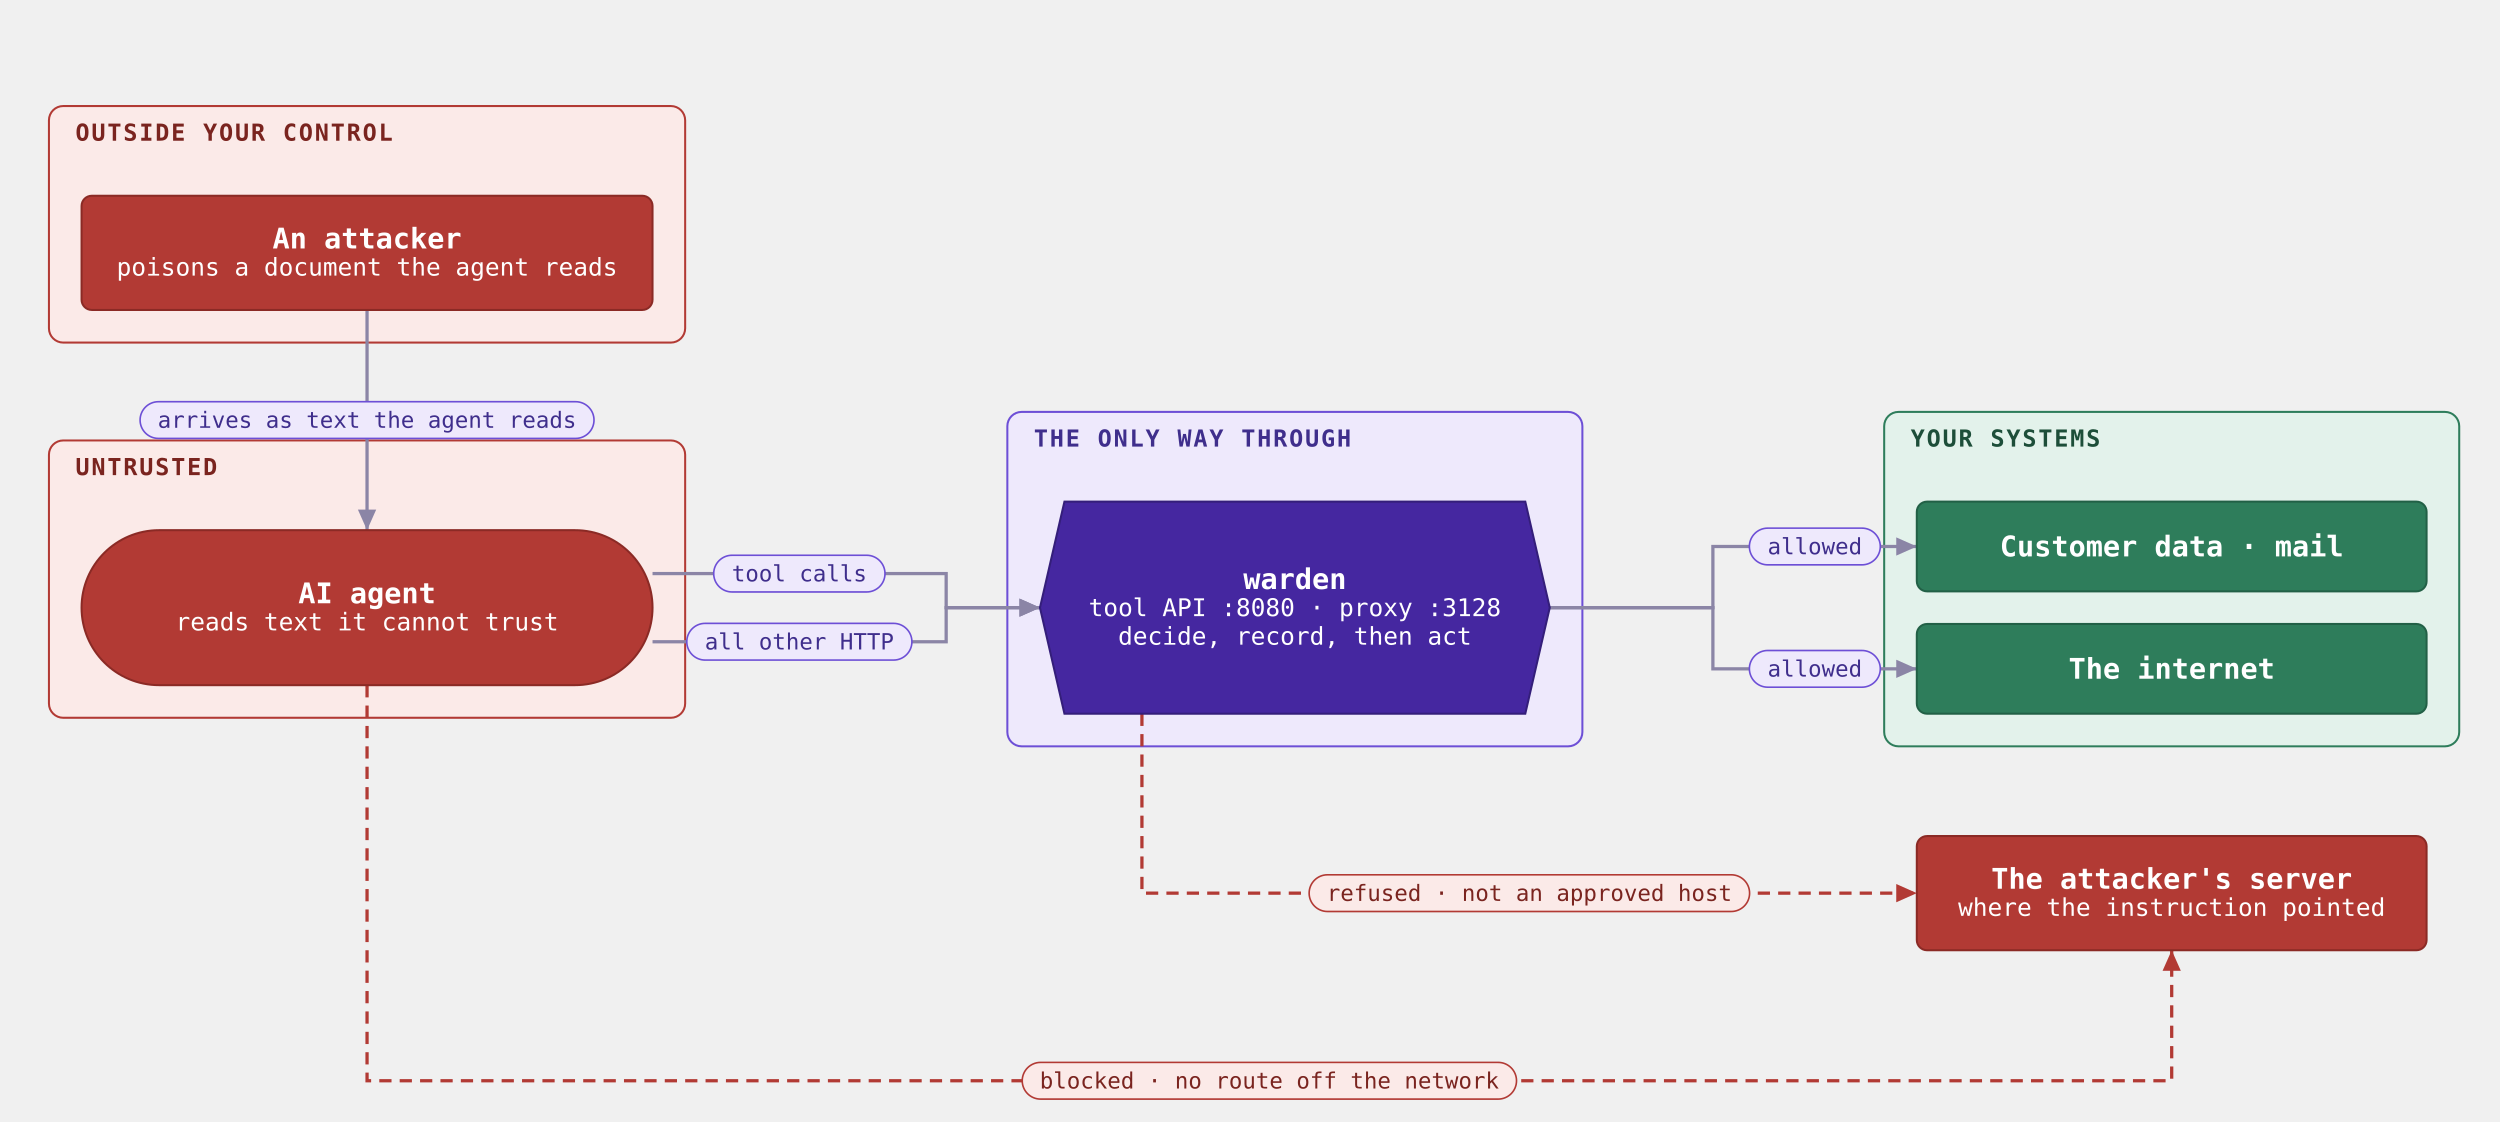
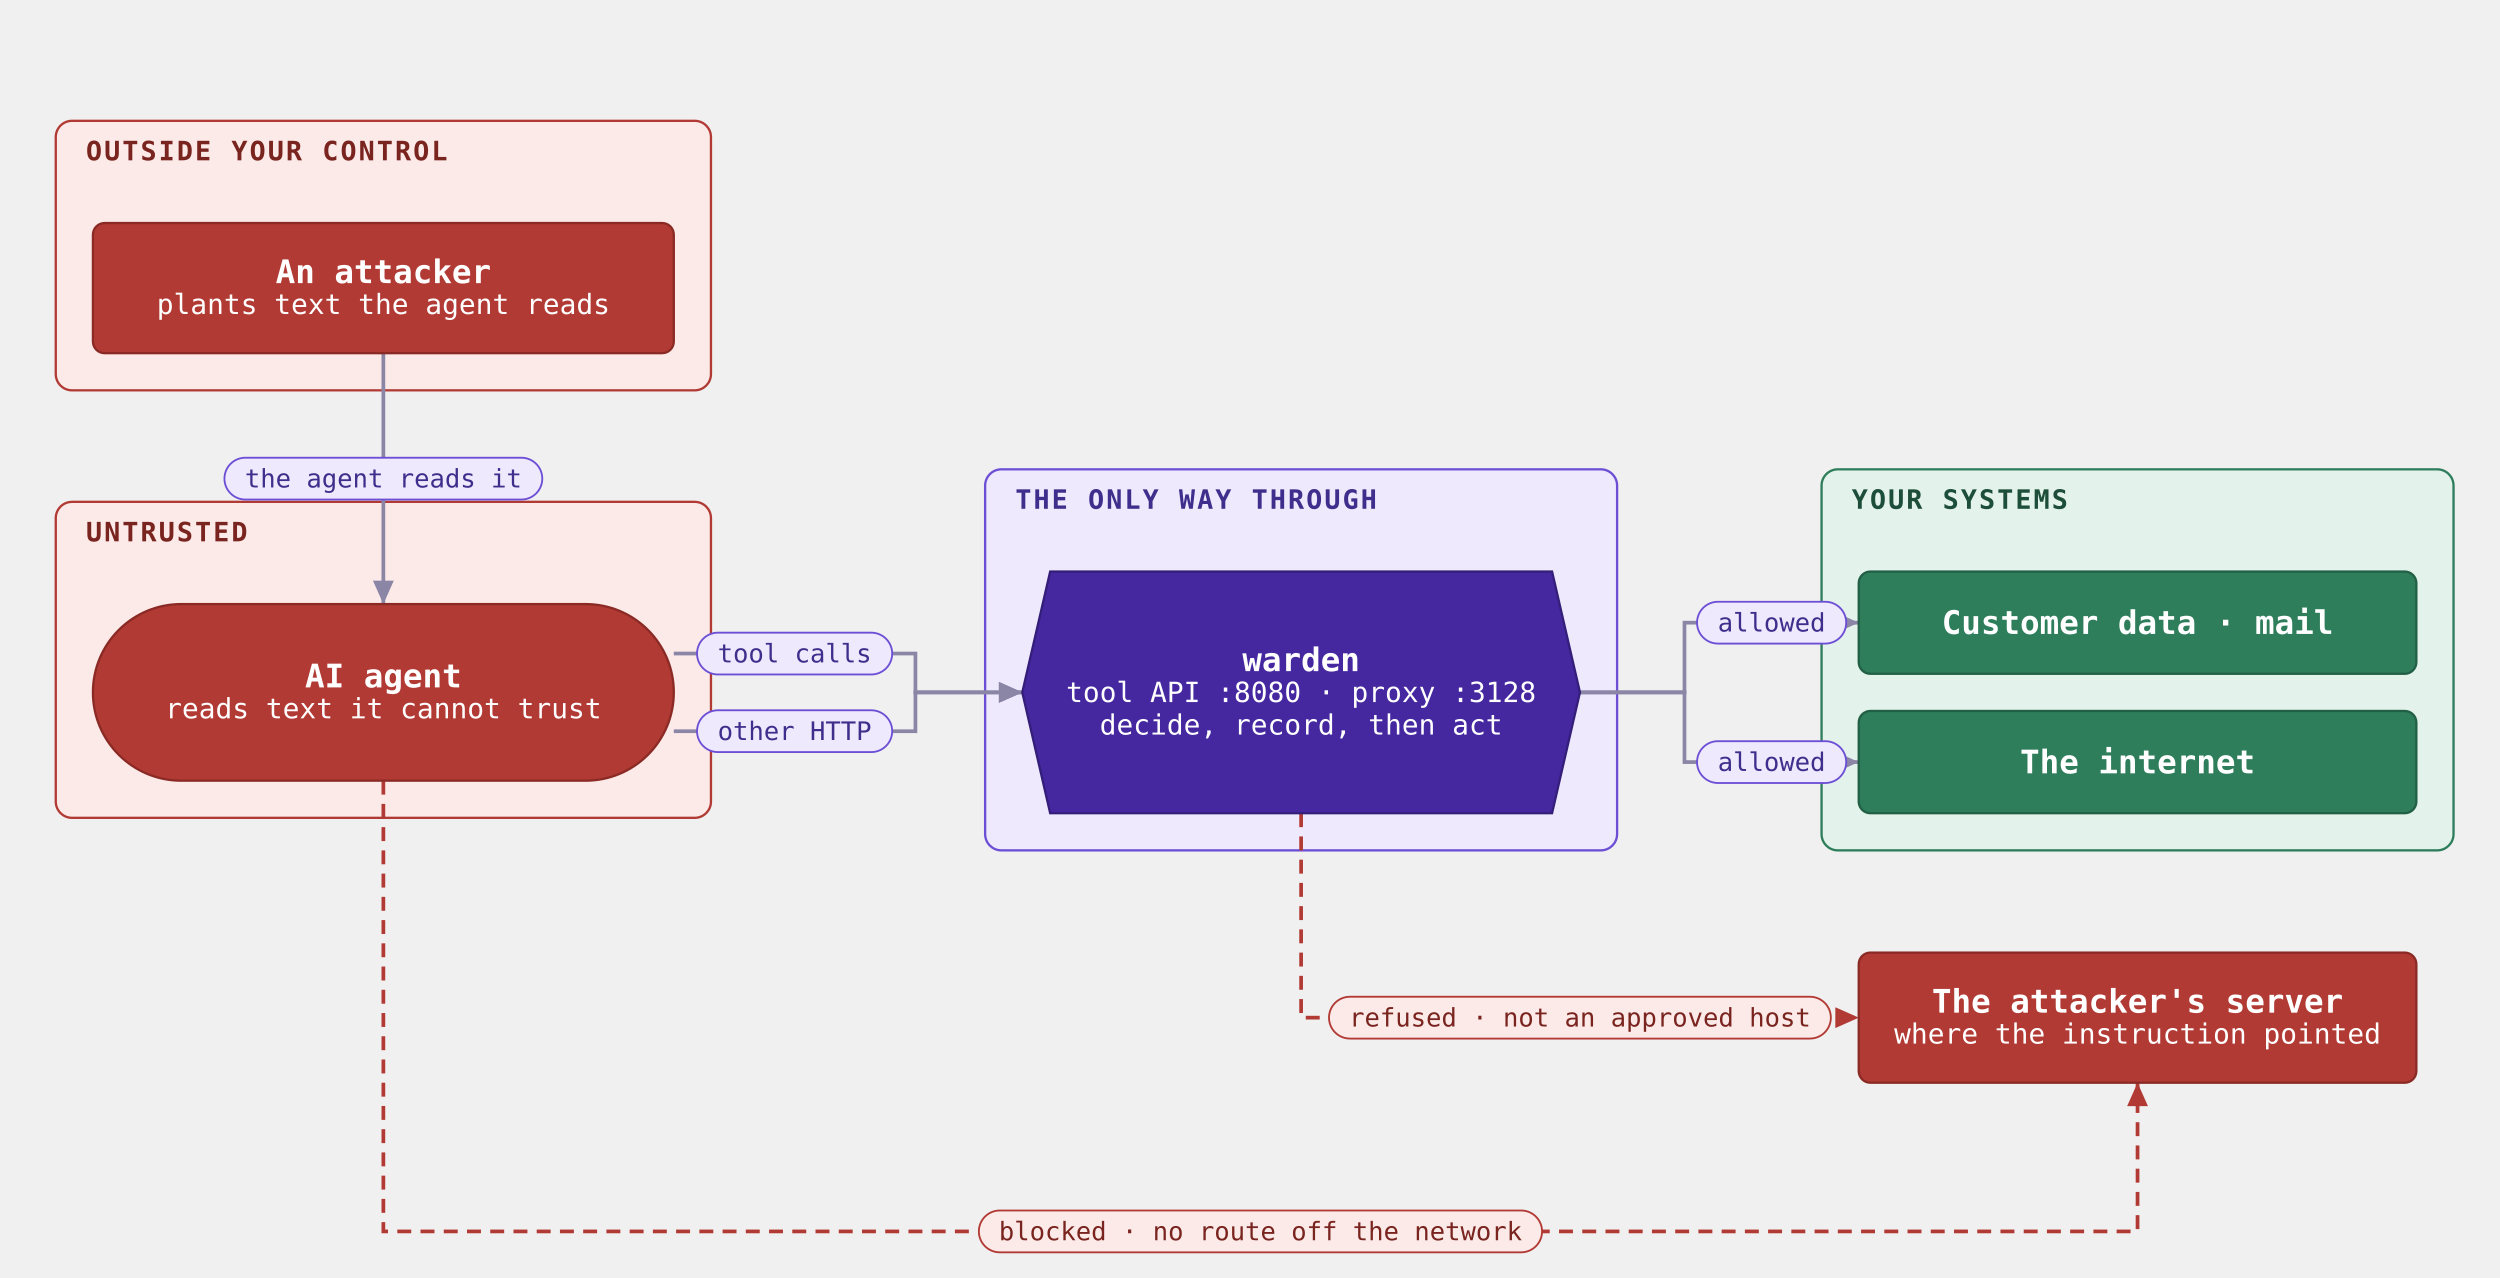
- <svg xmlns="http://www.w3.org/2000/svg" viewBox="0 0 1226.0 550" width="1226.0" height="550" role="img" aria-label="warden sits between an AI agent and everything it can reach">
+ <svg xmlns="http://www.w3.org/2000/svg" viewBox="0 0 1076.0 550" width="1076.0" height="550" role="img" aria-label="warden sits between an AI agent and everything it can reach">
  <defs>
    <marker id="arrow" viewBox="0 0 10 10" refX="9" refY="5" markerWidth="7" markerHeight="7" orient="auto">
      <path d="M0,1 L9,5 L0,9 z" fill="#8B85A6" />
    </marker>
    <marker id="arrowbad" viewBox="0 0 10 10" refX="9" refY="5" markerWidth="7" markerHeight="7" orient="auto">
      <path d="M0,1 L9,5 L0,9 z" fill="#B23A34" />
    </marker>
  </defs>
-   <rect x="24.0" y="52.0" width="312.0" height="116.0" rx="7" fill="#FBEAE8" stroke="#B23A34" />
-   <rect x="24.0" y="216.0" width="312.0" height="136.0" rx="7" fill="#FBEAE8" stroke="#B23A34" />
-   <rect x="494.0" y="202.0" width="282.0" height="164.0" rx="7" fill="#EEE9FC" stroke="#6D4FD6" />
-   <rect x="924.0" y="202.0" width="282.0" height="164.0" rx="7" fill="#E3F2EB" stroke="#2E7D5B" />
-   <path d="M180.0,152.0 L180.0,260.0" fill="none" stroke="#8B85A6" stroke-width="1.6" marker-end="url(#arrow)" />
-   <rect x="68.7" y="197.0" width="222.6" height="18" rx="9" fill="#EEE9FC" stroke="#6D4FD6" stroke-width="0.8" />
-   <text x="180.0" y="206.0" fill="#3F2E8C" font-family="ui-monospace, SFMono-Regular, Menlo, Consolas, monospace" font-size="11" text-anchor="middle" dominant-baseline="central">arrives as text the agent reads</text>
-   <path d="M320.0,281.28 L464.0,281.28 L464.0,298.0 L510.0,298.0" fill="none" stroke="#8B85A6" stroke-width="1.6" marker-end="url(#arrow)" />
-   <rect x="350.0" y="272.3" width="84.0" height="18" rx="9" fill="#EEE9FC" stroke="#6D4FD6" stroke-width="0.8" />
-   <text x="392.0" y="281.3" fill="#3F2E8C" font-family="ui-monospace, SFMono-Regular, Menlo, Consolas, monospace" font-size="11" text-anchor="middle" dominant-baseline="central">tool calls</text>
-   <path d="M320.0,314.72 L464.0,314.72 L464.0,298.0 L510.0,298.0" fill="none" stroke="#8B85A6" stroke-width="1.6" marker-end="url(#arrow)" />
-   <rect x="336.8" y="305.7" width="110.4" height="18" rx="9" fill="#EEE9FC" stroke="#6D4FD6" stroke-width="0.8" />
-   <text x="392.0" y="314.7" fill="#3F2E8C" font-family="ui-monospace, SFMono-Regular, Menlo, Consolas, monospace" font-size="11" text-anchor="middle" dominant-baseline="central">all other HTTP</text>
-   <path d="M760.0,298.0 L840,298.0 L840,268.0 L940.0,268.0" fill="none" stroke="#8B85A6" stroke-width="1.6" marker-end="url(#arrow)" />
-   <rect x="857.9" y="259.0" width="64.2" height="18" rx="9" fill="#EEE9FC" stroke="#6D4FD6" stroke-width="0.8" />
-   <text x="890.0" y="268.0" fill="#3F2E8C" font-family="ui-monospace, SFMono-Regular, Menlo, Consolas, monospace" font-size="11" text-anchor="middle" dominant-baseline="central">allowed</text>
-   <path d="M760.0,298.0 L840,298.0 L840,328.0 L940.0,328.0" fill="none" stroke="#8B85A6" stroke-width="1.6" marker-end="url(#arrow)" />
-   <rect x="857.9" y="319.0" width="64.2" height="18" rx="9" fill="#EEE9FC" stroke="#6D4FD6" stroke-width="0.8" />
-   <text x="890.0" y="328.0" fill="#3F2E8C" font-family="ui-monospace, SFMono-Regular, Menlo, Consolas, monospace" font-size="11" text-anchor="middle" dominant-baseline="central">allowed</text>
-   <path d="M560.0,350.0 L560.0,438.0 L940.0,438.0" fill="none" stroke="#B23A34" stroke-width="1.6" stroke-dasharray="6 4" marker-end="url(#arrowbad)" />
-   <rect x="642.0" y="429.0" width="216.0" height="18" rx="9" fill="#FBEAE8" stroke="#B23A34" stroke-width="0.8" />
-   <text x="750.0" y="438.0" fill="#7A241F" font-family="ui-monospace, SFMono-Regular, Menlo, Consolas, monospace" font-size="11" text-anchor="middle" dominant-baseline="central">refused · not an approved host</text>
-   <path d="M180.0,336.0 L180.0,530 L1065.0,530 L1065.0,466.0" fill="none" stroke="#B23A34" stroke-width="1.6" stroke-dasharray="6 4" marker-end="url(#arrowbad)" />
-   <rect x="501.3" y="521.0" width="242.4" height="18" rx="9" fill="#FBEAE8" stroke="#B23A34" stroke-width="0.8" />
-   <text x="622.5" y="530.0" fill="#7A241F" font-family="ui-monospace, SFMono-Regular, Menlo, Consolas, monospace" font-size="11" text-anchor="middle" dominant-baseline="central">blocked · no route off the network</text>
-   <rect x="40.0" y="96.0" width="280.0" height="56.0" rx="5" fill="#B23A34" stroke="#8B2A25" />
-   <text x="180.0" y="117.0" fill="#FFFFFF" font-family="ui-monospace, SFMono-Regular, Menlo, Consolas, monospace" font-size="14" font-weight="600" text-anchor="middle" dominant-baseline="central">An attacker</text>
-   <text x="180.0" y="131.0" fill="#FFFFFF" font-family="ui-monospace, SFMono-Regular, Menlo, Consolas, monospace" font-size="12" font-weight="400" text-anchor="middle" dominant-baseline="central">poisons a document the agent reads</text>
-   <rect x="40.0" y="260.0" width="280.0" height="76.0" rx="38.0" fill="#B23A34" stroke="#8B2A25" />
-   <text x="180.0" y="291.0" fill="#FFFFFF" font-family="ui-monospace, SFMono-Regular, Menlo, Consolas, monospace" font-size="14" font-weight="600" text-anchor="middle" dominant-baseline="central">AI agent</text>
-   <text x="180.0" y="305.0" fill="#FFFFFF" font-family="ui-monospace, SFMono-Regular, Menlo, Consolas, monospace" font-size="12" font-weight="400" text-anchor="middle" dominant-baseline="central">reads text it cannot trust</text>
-   <polygon points="522.0,246.0 748.0,246.0 760.0,298.0 748.0,350.0 522.0,350.0 510.0,298.0" fill="#4527A0" stroke="#341E7A" />
-   <text x="635.0" y="284.0" fill="#FFFFFF" font-family="ui-monospace, SFMono-Regular, Menlo, Consolas, monospace" font-size="14" font-weight="600" text-anchor="middle" dominant-baseline="central">warden</text>
-   <text x="635.0" y="298.0" fill="#FFFFFF" font-family="ui-monospace, SFMono-Regular, Menlo, Consolas, monospace" font-size="12" font-weight="400" text-anchor="middle" dominant-baseline="central">tool API :8080 · proxy :3128</text>
-   <text x="635.0" y="312.0" fill="#FFFFFF" font-family="ui-monospace, SFMono-Regular, Menlo, Consolas, monospace" font-size="12" font-weight="400" text-anchor="middle" dominant-baseline="central">decide, record, then act</text>
-   <rect x="940.0" y="246.0" width="250.0" height="44.0" rx="5" fill="#2E7D5B" stroke="#226046" />
-   <text x="1065.0" y="268.0" fill="#FFFFFF" font-family="ui-monospace, SFMono-Regular, Menlo, Consolas, monospace" font-size="14" font-weight="600" text-anchor="middle" dominant-baseline="central">Customer data · mail</text>
-   <rect x="940.0" y="306.0" width="250.0" height="44.0" rx="5" fill="#2E7D5B" stroke="#226046" />
-   <text x="1065.0" y="328.0" fill="#FFFFFF" font-family="ui-monospace, SFMono-Regular, Menlo, Consolas, monospace" font-size="14" font-weight="600" text-anchor="middle" dominant-baseline="central">The internet</text>
-   <rect x="940.0" y="410.0" width="250.0" height="56.0" rx="5" fill="#B23A34" stroke="#8B2A25" />
-   <text x="1065.0" y="431.0" fill="#FFFFFF" font-family="ui-monospace, SFMono-Regular, Menlo, Consolas, monospace" font-size="14" font-weight="600" text-anchor="middle" dominant-baseline="central">The attacker's server</text>
-   <text x="1065.0" y="445.0" fill="#FFFFFF" font-family="ui-monospace, SFMono-Regular, Menlo, Consolas, monospace" font-size="12" font-weight="400" text-anchor="middle" dominant-baseline="central">where the instruction pointed</text>
+   <rect x="24.0" y="52.0" width="282.0" height="116.0" rx="7" fill="#FBEAE8" stroke="#B23A34" />
+   <rect x="24.0" y="216.0" width="282.0" height="136.0" rx="7" fill="#FBEAE8" stroke="#B23A34" />
+   <rect x="424.0" y="202.0" width="272.0" height="164.0" rx="7" fill="#EEE9FC" stroke="#6D4FD6" />
+   <rect x="784.0" y="202.0" width="272.0" height="164.0" rx="7" fill="#E3F2EB" stroke="#2E7D5B" />
+   <path d="M165.0,152.0 L165.0,260.0" fill="none" stroke="#8B85A6" stroke-width="1.6" marker-end="url(#arrow)" />
+   <rect x="96.6" y="197.0" width="136.8" height="18" rx="9" fill="#EEE9FC" stroke="#6D4FD6" stroke-width="0.8" />
+   <text x="165.0" y="206.0" fill="#3F2E8C" font-family="ui-monospace, SFMono-Regular, Menlo, Consolas, monospace" font-size="11" text-anchor="middle" dominant-baseline="central">the agent reads it</text>
+   <path d="M290.0,281.28 L394.0,281.28 L394.0,298.0 L440.0,298.0" fill="none" stroke="#8B85A6" stroke-width="1.6" marker-end="url(#arrow)" />
+   <rect x="300.0" y="272.3" width="84.0" height="18" rx="9" fill="#EEE9FC" stroke="#6D4FD6" stroke-width="0.8" />
+   <text x="342.0" y="281.3" fill="#3F2E8C" font-family="ui-monospace, SFMono-Regular, Menlo, Consolas, monospace" font-size="11" text-anchor="middle" dominant-baseline="central">tool calls</text>
+   <path d="M290.0,314.72 L394.0,314.72 L394.0,298.0 L440.0,298.0" fill="none" stroke="#8B85A6" stroke-width="1.6" marker-end="url(#arrow)" />
+   <rect x="300.0" y="305.7" width="84.0" height="18" rx="9" fill="#EEE9FC" stroke="#6D4FD6" stroke-width="0.8" />
+   <text x="342.0" y="314.7" fill="#3F2E8C" font-family="ui-monospace, SFMono-Regular, Menlo, Consolas, monospace" font-size="11" text-anchor="middle" dominant-baseline="central">other HTTP</text>
+   <path d="M680.0,298.0 L725,298.0 L725,268.0 L800.0,268.0" fill="none" stroke="#8B85A6" stroke-width="1.6" marker-end="url(#arrow)" />
+   <rect x="730.4" y="259.0" width="64.2" height="18" rx="9" fill="#EEE9FC" stroke="#6D4FD6" stroke-width="0.8" />
+   <text x="762.5" y="268.0" fill="#3F2E8C" font-family="ui-monospace, SFMono-Regular, Menlo, Consolas, monospace" font-size="11" text-anchor="middle" dominant-baseline="central">allowed</text>
+   <path d="M680.0,298.0 L725,298.0 L725,328.0 L800.0,328.0" fill="none" stroke="#8B85A6" stroke-width="1.6" marker-end="url(#arrow)" />
+   <rect x="730.4" y="319.0" width="64.2" height="18" rx="9" fill="#EEE9FC" stroke="#6D4FD6" stroke-width="0.8" />
+   <text x="762.5" y="328.0" fill="#3F2E8C" font-family="ui-monospace, SFMono-Regular, Menlo, Consolas, monospace" font-size="11" text-anchor="middle" dominant-baseline="central">allowed</text>
+   <path d="M560.0,350.0 L560.0,438.0 L800.0,438.0" fill="none" stroke="#B23A34" stroke-width="1.6" stroke-dasharray="6 4" marker-end="url(#arrowbad)" />
+   <rect x="572.0" y="429.0" width="216.0" height="18" rx="9" fill="#FBEAE8" stroke="#B23A34" stroke-width="0.8" />
+   <text x="680.0" y="438.0" fill="#7A241F" font-family="ui-monospace, SFMono-Regular, Menlo, Consolas, monospace" font-size="11" text-anchor="middle" dominant-baseline="central">refused · not an approved host</text>
+   <path d="M165.0,336.0 L165.0,530 L920.0,530 L920.0,466.0" fill="none" stroke="#B23A34" stroke-width="1.6" stroke-dasharray="6 4" marker-end="url(#arrowbad)" />
+   <rect x="421.3" y="521.0" width="242.4" height="18" rx="9" fill="#FBEAE8" stroke="#B23A34" stroke-width="0.8" />
+   <text x="542.5" y="530.0" fill="#7A241F" font-family="ui-monospace, SFMono-Regular, Menlo, Consolas, monospace" font-size="11" text-anchor="middle" dominant-baseline="central">blocked · no route off the network</text>
+   <rect x="40.0" y="96.0" width="250.0" height="56.0" rx="5" fill="#B23A34" stroke="#8B2A25" />
+   <text x="165.0" y="117.0" fill="#FFFFFF" font-family="ui-monospace, SFMono-Regular, Menlo, Consolas, monospace" font-size="14" font-weight="600" text-anchor="middle" dominant-baseline="central">An attacker</text>
+   <text x="165.0" y="131.0" fill="#FFFFFF" font-family="ui-monospace, SFMono-Regular, Menlo, Consolas, monospace" font-size="12" font-weight="400" text-anchor="middle" dominant-baseline="central">plants text the agent reads</text>
+   <rect x="40.0" y="260.0" width="250.0" height="76.0" rx="38.0" fill="#B23A34" stroke="#8B2A25" />
+   <text x="165.0" y="291.0" fill="#FFFFFF" font-family="ui-monospace, SFMono-Regular, Menlo, Consolas, monospace" font-size="14" font-weight="600" text-anchor="middle" dominant-baseline="central">AI agent</text>
+   <text x="165.0" y="305.0" fill="#FFFFFF" font-family="ui-monospace, SFMono-Regular, Menlo, Consolas, monospace" font-size="12" font-weight="400" text-anchor="middle" dominant-baseline="central">reads text it cannot trust</text>
+   <polygon points="452.0,246.0 668.0,246.0 680.0,298.0 668.0,350.0 452.0,350.0 440.0,298.0" fill="#4527A0" stroke="#341E7A" />
+   <text x="560.0" y="284.0" fill="#FFFFFF" font-family="ui-monospace, SFMono-Regular, Menlo, Consolas, monospace" font-size="14" font-weight="600" text-anchor="middle" dominant-baseline="central">warden</text>
+   <text x="560.0" y="298.0" fill="#FFFFFF" font-family="ui-monospace, SFMono-Regular, Menlo, Consolas, monospace" font-size="12" font-weight="400" text-anchor="middle" dominant-baseline="central">tool API :8080 · proxy :3128</text>
+   <text x="560.0" y="312.0" fill="#FFFFFF" font-family="ui-monospace, SFMono-Regular, Menlo, Consolas, monospace" font-size="12" font-weight="400" text-anchor="middle" dominant-baseline="central">decide, record, then act</text>
+   <rect x="800.0" y="246.0" width="240.0" height="44.0" rx="5" fill="#2E7D5B" stroke="#226046" />
+   <text x="920.0" y="268.0" fill="#FFFFFF" font-family="ui-monospace, SFMono-Regular, Menlo, Consolas, monospace" font-size="14" font-weight="600" text-anchor="middle" dominant-baseline="central">Customer data · mail</text>
+   <rect x="800.0" y="306.0" width="240.0" height="44.0" rx="5" fill="#2E7D5B" stroke="#226046" />
+   <text x="920.0" y="328.0" fill="#FFFFFF" font-family="ui-monospace, SFMono-Regular, Menlo, Consolas, monospace" font-size="14" font-weight="600" text-anchor="middle" dominant-baseline="central">The internet</text>
+   <rect x="800.0" y="410.0" width="240.0" height="56.0" rx="5" fill="#B23A34" stroke="#8B2A25" />
+   <text x="920.0" y="431.0" fill="#FFFFFF" font-family="ui-monospace, SFMono-Regular, Menlo, Consolas, monospace" font-size="14" font-weight="600" text-anchor="middle" dominant-baseline="central">The attacker's server</text>
+   <text x="920.0" y="445.0" fill="#FFFFFF" font-family="ui-monospace, SFMono-Regular, Menlo, Consolas, monospace" font-size="12" font-weight="400" text-anchor="middle" dominant-baseline="central">where the instruction pointed</text>
  <rect x="31.0" y="57.0" width="172.0" height="19" rx="4" fill="#FBEAE8" />
  <text x="37.0" y="69.0" fill="#7A241F" font-family="ui-monospace, SFMono-Regular, Menlo, Consolas, monospace" font-size="11.5" font-weight="600" letter-spacing="0.9">OUTSIDE YOUR CONTROL</text>
  <rect x="31.0" y="221.0" width="86.2" height="19" rx="4" fill="#FBEAE8" />
  <text x="37.0" y="233.0" fill="#7A241F" font-family="ui-monospace, SFMono-Regular, Menlo, Consolas, monospace" font-size="11.5" font-weight="600" letter-spacing="0.9">UNTRUSTED</text>
-   <rect x="501.0" y="207.0" width="172.0" height="19" rx="4" fill="#EEE9FC" />
-   <text x="507.0" y="219.0" fill="#3F2E8C" font-family="ui-monospace, SFMono-Regular, Menlo, Consolas, monospace" font-size="11.5" font-weight="600" letter-spacing="0.9">THE ONLY WAY THROUGH</text>
-   <rect x="931.0" y="207.0" width="109.6" height="19" rx="4" fill="#E3F2EB" />
-   <text x="937.0" y="219.0" fill="#1D4E39" font-family="ui-monospace, SFMono-Regular, Menlo, Consolas, monospace" font-size="11.5" font-weight="600" letter-spacing="0.9">YOUR SYSTEMS</text>
+   <rect x="431.0" y="207.0" width="172.0" height="19" rx="4" fill="#EEE9FC" />
+   <text x="437.0" y="219.0" fill="#3F2E8C" font-family="ui-monospace, SFMono-Regular, Menlo, Consolas, monospace" font-size="11.5" font-weight="600" letter-spacing="0.9">THE ONLY WAY THROUGH</text>
+   <rect x="791.0" y="207.0" width="109.6" height="19" rx="4" fill="#E3F2EB" />
+   <text x="797.0" y="219.0" fill="#1D4E39" font-family="ui-monospace, SFMono-Regular, Menlo, Consolas, monospace" font-size="11.5" font-weight="600" letter-spacing="0.9">YOUR SYSTEMS</text>
</svg>
